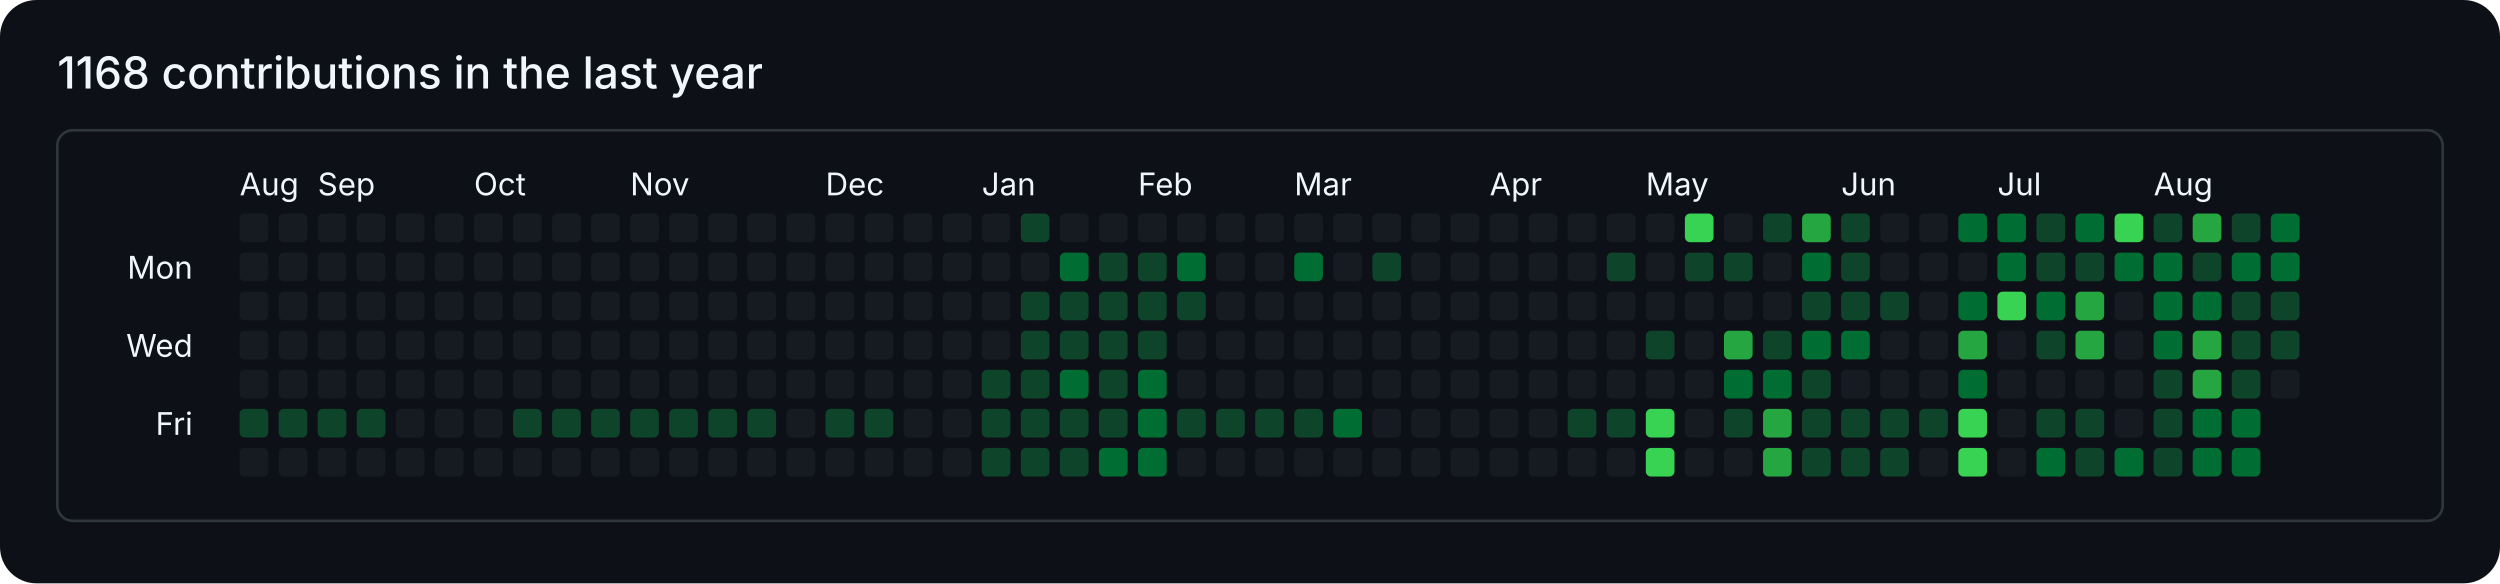
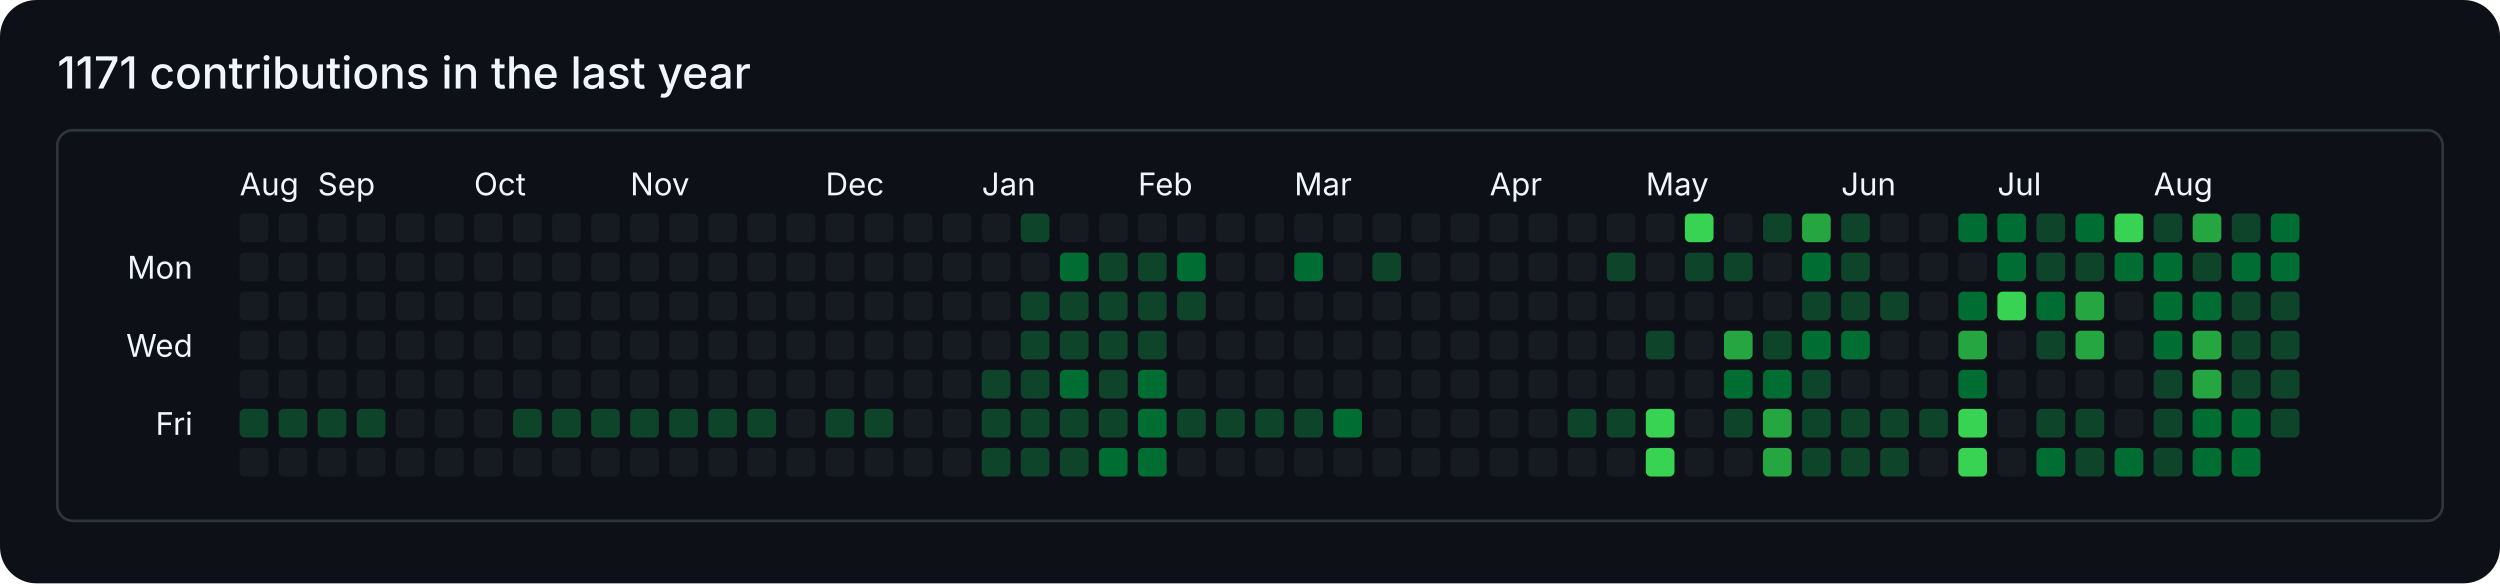
<svg xmlns="http://www.w3.org/2000/svg" width="1200" height="280" viewBox="0 0 960 224" fill="none" role="img" aria-label="AleksZyro GitHub contribution calendar">
  <style>
    .title { font: 500 17px -apple-system, BlinkMacSystemFont, 'Segoe UI', sans-serif; fill: #f0f6fc; }
    .month-label, .weekday-label, .legend, .hint { font: 400 12px -apple-system, BlinkMacSystemFont, 'Segoe UI', sans-serif; fill: #f0f6fc; }
    .hint, .legend-muted { fill: #8b949e; }
    .day-cell { shape-rendering: geometricPrecision; }
  </style>
  <rect width="960" height="224" rx="14" fill="#0d1117" />
-   <text x="22" y="34" class="title">1168 contributions in the last year</text>
+   <text x="22" y="34" class="title">1171 contributions in the last year</text>
  <rect x="22" y="50" width="916" height="150" rx="6" fill="none" stroke="#30363d" />
  <text x="92" y="75" class="month-label">Aug</text>
  <text x="122" y="75" class="month-label">Sep</text>
  <text x="182" y="75" class="month-label">Oct</text>
  <text x="242" y="75" class="month-label">Nov</text>
  <text x="317" y="75" class="month-label">Dec</text>
  <text x="377" y="75" class="month-label">Jan</text>
  <text x="437" y="75" class="month-label">Feb</text>
  <text x="497" y="75" class="month-label">Mar</text>
  <text x="572" y="75" class="month-label">Apr</text>
  <text x="632" y="75" class="month-label">May</text>
  <text x="707" y="75" class="month-label">Jun</text>
  <text x="767" y="75" class="month-label">Jul</text>
  <text x="827" y="75" class="month-label">Aug</text>
  <text x="74" y="107" class="weekday-label" text-anchor="end">Mon</text>
  <text x="74" y="137" class="weekday-label" text-anchor="end">Wed</text>
  <text x="74" y="167" class="weekday-label" text-anchor="end">Fri</text>
  <rect class="day-cell" x="92" y="82" width="11" height="11" rx="2" fill="#161b22" />
  <rect class="day-cell" x="92" y="97" width="11" height="11" rx="2" fill="#161b22" />
  <rect class="day-cell" x="92" y="112" width="11" height="11" rx="2" fill="#161b22" />
  <rect class="day-cell" x="92" y="127" width="11" height="11" rx="2" fill="#161b22" />
  <rect class="day-cell" x="92" y="142" width="11" height="11" rx="2" fill="#161b22" />
  <rect class="day-cell" x="92" y="157" width="11" height="11" rx="2" fill="#0e4429" />
  <rect class="day-cell" x="92" y="172" width="11" height="11" rx="2" fill="#161b22" />
  <rect class="day-cell" x="107" y="82" width="11" height="11" rx="2" fill="#161b22" />
  <rect class="day-cell" x="107" y="97" width="11" height="11" rx="2" fill="#161b22" />
  <rect class="day-cell" x="107" y="112" width="11" height="11" rx="2" fill="#161b22" />
  <rect class="day-cell" x="107" y="127" width="11" height="11" rx="2" fill="#161b22" />
  <rect class="day-cell" x="107" y="142" width="11" height="11" rx="2" fill="#161b22" />
  <rect class="day-cell" x="107" y="157" width="11" height="11" rx="2" fill="#0e4429" />
  <rect class="day-cell" x="107" y="172" width="11" height="11" rx="2" fill="#161b22" />
  <rect class="day-cell" x="122" y="82" width="11" height="11" rx="2" fill="#161b22" />
  <rect class="day-cell" x="122" y="97" width="11" height="11" rx="2" fill="#161b22" />
  <rect class="day-cell" x="122" y="112" width="11" height="11" rx="2" fill="#161b22" />
  <rect class="day-cell" x="122" y="127" width="11" height="11" rx="2" fill="#161b22" />
  <rect class="day-cell" x="122" y="142" width="11" height="11" rx="2" fill="#161b22" />
  <rect class="day-cell" x="122" y="157" width="11" height="11" rx="2" fill="#0e4429" />
  <rect class="day-cell" x="122" y="172" width="11" height="11" rx="2" fill="#161b22" />
  <rect class="day-cell" x="137" y="82" width="11" height="11" rx="2" fill="#161b22" />
  <rect class="day-cell" x="137" y="97" width="11" height="11" rx="2" fill="#161b22" />
  <rect class="day-cell" x="137" y="112" width="11" height="11" rx="2" fill="#161b22" />
  <rect class="day-cell" x="137" y="127" width="11" height="11" rx="2" fill="#161b22" />
  <rect class="day-cell" x="137" y="142" width="11" height="11" rx="2" fill="#161b22" />
  <rect class="day-cell" x="137" y="157" width="11" height="11" rx="2" fill="#0e4429" />
  <rect class="day-cell" x="137" y="172" width="11" height="11" rx="2" fill="#161b22" />
  <rect class="day-cell" x="152" y="82" width="11" height="11" rx="2" fill="#161b22" />
  <rect class="day-cell" x="152" y="97" width="11" height="11" rx="2" fill="#161b22" />
  <rect class="day-cell" x="152" y="112" width="11" height="11" rx="2" fill="#161b22" />
  <rect class="day-cell" x="152" y="127" width="11" height="11" rx="2" fill="#161b22" />
  <rect class="day-cell" x="152" y="142" width="11" height="11" rx="2" fill="#161b22" />
  <rect class="day-cell" x="152" y="157" width="11" height="11" rx="2" fill="#161b22" />
  <rect class="day-cell" x="152" y="172" width="11" height="11" rx="2" fill="#161b22" />
  <rect class="day-cell" x="167" y="82" width="11" height="11" rx="2" fill="#161b22" />
  <rect class="day-cell" x="167" y="97" width="11" height="11" rx="2" fill="#161b22" />
  <rect class="day-cell" x="167" y="112" width="11" height="11" rx="2" fill="#161b22" />
  <rect class="day-cell" x="167" y="127" width="11" height="11" rx="2" fill="#161b22" />
  <rect class="day-cell" x="167" y="142" width="11" height="11" rx="2" fill="#161b22" />
  <rect class="day-cell" x="167" y="157" width="11" height="11" rx="2" fill="#161b22" />
  <rect class="day-cell" x="167" y="172" width="11" height="11" rx="2" fill="#161b22" />
  <rect class="day-cell" x="182" y="82" width="11" height="11" rx="2" fill="#161b22" />
  <rect class="day-cell" x="182" y="97" width="11" height="11" rx="2" fill="#161b22" />
  <rect class="day-cell" x="182" y="112" width="11" height="11" rx="2" fill="#161b22" />
  <rect class="day-cell" x="182" y="127" width="11" height="11" rx="2" fill="#161b22" />
  <rect class="day-cell" x="182" y="142" width="11" height="11" rx="2" fill="#161b22" />
  <rect class="day-cell" x="182" y="157" width="11" height="11" rx="2" fill="#161b22" />
  <rect class="day-cell" x="182" y="172" width="11" height="11" rx="2" fill="#161b22" />
  <rect class="day-cell" x="197" y="82" width="11" height="11" rx="2" fill="#161b22" />
  <rect class="day-cell" x="197" y="97" width="11" height="11" rx="2" fill="#161b22" />
  <rect class="day-cell" x="197" y="112" width="11" height="11" rx="2" fill="#161b22" />
  <rect class="day-cell" x="197" y="127" width="11" height="11" rx="2" fill="#161b22" />
  <rect class="day-cell" x="197" y="142" width="11" height="11" rx="2" fill="#161b22" />
  <rect class="day-cell" x="197" y="157" width="11" height="11" rx="2" fill="#0e4429" />
  <rect class="day-cell" x="197" y="172" width="11" height="11" rx="2" fill="#161b22" />
  <rect class="day-cell" x="212" y="82" width="11" height="11" rx="2" fill="#161b22" />
  <rect class="day-cell" x="212" y="97" width="11" height="11" rx="2" fill="#161b22" />
  <rect class="day-cell" x="212" y="112" width="11" height="11" rx="2" fill="#161b22" />
  <rect class="day-cell" x="212" y="127" width="11" height="11" rx="2" fill="#161b22" />
  <rect class="day-cell" x="212" y="142" width="11" height="11" rx="2" fill="#161b22" />
  <rect class="day-cell" x="212" y="157" width="11" height="11" rx="2" fill="#0e4429" />
  <rect class="day-cell" x="212" y="172" width="11" height="11" rx="2" fill="#161b22" />
  <rect class="day-cell" x="227" y="82" width="11" height="11" rx="2" fill="#161b22" />
  <rect class="day-cell" x="227" y="97" width="11" height="11" rx="2" fill="#161b22" />
  <rect class="day-cell" x="227" y="112" width="11" height="11" rx="2" fill="#161b22" />
  <rect class="day-cell" x="227" y="127" width="11" height="11" rx="2" fill="#161b22" />
  <rect class="day-cell" x="227" y="142" width="11" height="11" rx="2" fill="#161b22" />
  <rect class="day-cell" x="227" y="157" width="11" height="11" rx="2" fill="#0e4429" />
  <rect class="day-cell" x="227" y="172" width="11" height="11" rx="2" fill="#161b22" />
  <rect class="day-cell" x="242" y="82" width="11" height="11" rx="2" fill="#161b22" />
  <rect class="day-cell" x="242" y="97" width="11" height="11" rx="2" fill="#161b22" />
  <rect class="day-cell" x="242" y="112" width="11" height="11" rx="2" fill="#161b22" />
  <rect class="day-cell" x="242" y="127" width="11" height="11" rx="2" fill="#161b22" />
  <rect class="day-cell" x="242" y="142" width="11" height="11" rx="2" fill="#161b22" />
  <rect class="day-cell" x="242" y="157" width="11" height="11" rx="2" fill="#0e4429" />
  <rect class="day-cell" x="242" y="172" width="11" height="11" rx="2" fill="#161b22" />
  <rect class="day-cell" x="257" y="82" width="11" height="11" rx="2" fill="#161b22" />
  <rect class="day-cell" x="257" y="97" width="11" height="11" rx="2" fill="#161b22" />
  <rect class="day-cell" x="257" y="112" width="11" height="11" rx="2" fill="#161b22" />
  <rect class="day-cell" x="257" y="127" width="11" height="11" rx="2" fill="#161b22" />
  <rect class="day-cell" x="257" y="142" width="11" height="11" rx="2" fill="#161b22" />
  <rect class="day-cell" x="257" y="157" width="11" height="11" rx="2" fill="#0e4429" />
  <rect class="day-cell" x="257" y="172" width="11" height="11" rx="2" fill="#161b22" />
  <rect class="day-cell" x="272" y="82" width="11" height="11" rx="2" fill="#161b22" />
  <rect class="day-cell" x="272" y="97" width="11" height="11" rx="2" fill="#161b22" />
  <rect class="day-cell" x="272" y="112" width="11" height="11" rx="2" fill="#161b22" />
  <rect class="day-cell" x="272" y="127" width="11" height="11" rx="2" fill="#161b22" />
  <rect class="day-cell" x="272" y="142" width="11" height="11" rx="2" fill="#161b22" />
  <rect class="day-cell" x="272" y="157" width="11" height="11" rx="2" fill="#0e4429" />
  <rect class="day-cell" x="272" y="172" width="11" height="11" rx="2" fill="#161b22" />
  <rect class="day-cell" x="287" y="82" width="11" height="11" rx="2" fill="#161b22" />
  <rect class="day-cell" x="287" y="97" width="11" height="11" rx="2" fill="#161b22" />
  <rect class="day-cell" x="287" y="112" width="11" height="11" rx="2" fill="#161b22" />
  <rect class="day-cell" x="287" y="127" width="11" height="11" rx="2" fill="#161b22" />
  <rect class="day-cell" x="287" y="142" width="11" height="11" rx="2" fill="#161b22" />
  <rect class="day-cell" x="287" y="157" width="11" height="11" rx="2" fill="#0e4429" />
  <rect class="day-cell" x="287" y="172" width="11" height="11" rx="2" fill="#161b22" />
  <rect class="day-cell" x="302" y="82" width="11" height="11" rx="2" fill="#161b22" />
  <rect class="day-cell" x="302" y="97" width="11" height="11" rx="2" fill="#161b22" />
  <rect class="day-cell" x="302" y="112" width="11" height="11" rx="2" fill="#161b22" />
  <rect class="day-cell" x="302" y="127" width="11" height="11" rx="2" fill="#161b22" />
  <rect class="day-cell" x="302" y="142" width="11" height="11" rx="2" fill="#161b22" />
  <rect class="day-cell" x="302" y="157" width="11" height="11" rx="2" fill="#161b22" />
  <rect class="day-cell" x="302" y="172" width="11" height="11" rx="2" fill="#161b22" />
  <rect class="day-cell" x="317" y="82" width="11" height="11" rx="2" fill="#161b22" />
  <rect class="day-cell" x="317" y="97" width="11" height="11" rx="2" fill="#161b22" />
  <rect class="day-cell" x="317" y="112" width="11" height="11" rx="2" fill="#161b22" />
  <rect class="day-cell" x="317" y="127" width="11" height="11" rx="2" fill="#161b22" />
  <rect class="day-cell" x="317" y="142" width="11" height="11" rx="2" fill="#161b22" />
  <rect class="day-cell" x="317" y="157" width="11" height="11" rx="2" fill="#0e4429" />
  <rect class="day-cell" x="317" y="172" width="11" height="11" rx="2" fill="#161b22" />
  <rect class="day-cell" x="332" y="82" width="11" height="11" rx="2" fill="#161b22" />
  <rect class="day-cell" x="332" y="97" width="11" height="11" rx="2" fill="#161b22" />
  <rect class="day-cell" x="332" y="112" width="11" height="11" rx="2" fill="#161b22" />
  <rect class="day-cell" x="332" y="127" width="11" height="11" rx="2" fill="#161b22" />
  <rect class="day-cell" x="332" y="142" width="11" height="11" rx="2" fill="#161b22" />
  <rect class="day-cell" x="332" y="157" width="11" height="11" rx="2" fill="#0e4429" />
  <rect class="day-cell" x="332" y="172" width="11" height="11" rx="2" fill="#161b22" />
  <rect class="day-cell" x="347" y="82" width="11" height="11" rx="2" fill="#161b22" />
  <rect class="day-cell" x="347" y="97" width="11" height="11" rx="2" fill="#161b22" />
  <rect class="day-cell" x="347" y="112" width="11" height="11" rx="2" fill="#161b22" />
  <rect class="day-cell" x="347" y="127" width="11" height="11" rx="2" fill="#161b22" />
  <rect class="day-cell" x="347" y="142" width="11" height="11" rx="2" fill="#161b22" />
  <rect class="day-cell" x="347" y="157" width="11" height="11" rx="2" fill="#161b22" />
  <rect class="day-cell" x="347" y="172" width="11" height="11" rx="2" fill="#161b22" />
  <rect class="day-cell" x="362" y="82" width="11" height="11" rx="2" fill="#161b22" />
  <rect class="day-cell" x="362" y="97" width="11" height="11" rx="2" fill="#161b22" />
  <rect class="day-cell" x="362" y="112" width="11" height="11" rx="2" fill="#161b22" />
  <rect class="day-cell" x="362" y="127" width="11" height="11" rx="2" fill="#161b22" />
  <rect class="day-cell" x="362" y="142" width="11" height="11" rx="2" fill="#161b22" />
  <rect class="day-cell" x="362" y="157" width="11" height="11" rx="2" fill="#161b22" />
  <rect class="day-cell" x="362" y="172" width="11" height="11" rx="2" fill="#161b22" />
  <rect class="day-cell" x="377" y="82" width="11" height="11" rx="2" fill="#161b22" />
  <rect class="day-cell" x="377" y="97" width="11" height="11" rx="2" fill="#161b22" />
  <rect class="day-cell" x="377" y="112" width="11" height="11" rx="2" fill="#161b22" />
  <rect class="day-cell" x="377" y="127" width="11" height="11" rx="2" fill="#161b22" />
  <rect class="day-cell" x="377" y="142" width="11" height="11" rx="2" fill="#0e4429" />
  <rect class="day-cell" x="377" y="157" width="11" height="11" rx="2" fill="#0e4429" />
  <rect class="day-cell" x="377" y="172" width="11" height="11" rx="2" fill="#0e4429" />
  <rect class="day-cell" x="392" y="82" width="11" height="11" rx="2" fill="#0e4429" />
  <rect class="day-cell" x="392" y="97" width="11" height="11" rx="2" fill="#161b22" />
  <rect class="day-cell" x="392" y="112" width="11" height="11" rx="2" fill="#0e4429" />
  <rect class="day-cell" x="392" y="127" width="11" height="11" rx="2" fill="#0e4429" />
  <rect class="day-cell" x="392" y="142" width="11" height="11" rx="2" fill="#0e4429" />
  <rect class="day-cell" x="392" y="157" width="11" height="11" rx="2" fill="#0e4429" />
  <rect class="day-cell" x="392" y="172" width="11" height="11" rx="2" fill="#0e4429" />
  <rect class="day-cell" x="407" y="82" width="11" height="11" rx="2" fill="#161b22" />
  <rect class="day-cell" x="407" y="97" width="11" height="11" rx="2" fill="#006d32" />
  <rect class="day-cell" x="407" y="112" width="11" height="11" rx="2" fill="#0e4429" />
  <rect class="day-cell" x="407" y="127" width="11" height="11" rx="2" fill="#0e4429" />
  <rect class="day-cell" x="407" y="142" width="11" height="11" rx="2" fill="#006d32" />
  <rect class="day-cell" x="407" y="157" width="11" height="11" rx="2" fill="#0e4429" />
  <rect class="day-cell" x="407" y="172" width="11" height="11" rx="2" fill="#0e4429" />
  <rect class="day-cell" x="422" y="82" width="11" height="11" rx="2" fill="#161b22" />
  <rect class="day-cell" x="422" y="97" width="11" height="11" rx="2" fill="#0e4429" />
  <rect class="day-cell" x="422" y="112" width="11" height="11" rx="2" fill="#0e4429" />
  <rect class="day-cell" x="422" y="127" width="11" height="11" rx="2" fill="#0e4429" />
  <rect class="day-cell" x="422" y="142" width="11" height="11" rx="2" fill="#0e4429" />
  <rect class="day-cell" x="422" y="157" width="11" height="11" rx="2" fill="#0e4429" />
  <rect class="day-cell" x="422" y="172" width="11" height="11" rx="2" fill="#006d32" />
  <rect class="day-cell" x="437" y="82" width="11" height="11" rx="2" fill="#161b22" />
  <rect class="day-cell" x="437" y="97" width="11" height="11" rx="2" fill="#0e4429" />
  <rect class="day-cell" x="437" y="112" width="11" height="11" rx="2" fill="#0e4429" />
  <rect class="day-cell" x="437" y="127" width="11" height="11" rx="2" fill="#0e4429" />
  <rect class="day-cell" x="437" y="142" width="11" height="11" rx="2" fill="#006d32" />
  <rect class="day-cell" x="437" y="157" width="11" height="11" rx="2" fill="#006d32" />
  <rect class="day-cell" x="437" y="172" width="11" height="11" rx="2" fill="#006d32" />
  <rect class="day-cell" x="452" y="82" width="11" height="11" rx="2" fill="#161b22" />
  <rect class="day-cell" x="452" y="97" width="11" height="11" rx="2" fill="#006d32" />
  <rect class="day-cell" x="452" y="112" width="11" height="11" rx="2" fill="#0e4429" />
  <rect class="day-cell" x="452" y="127" width="11" height="11" rx="2" fill="#161b22" />
  <rect class="day-cell" x="452" y="142" width="11" height="11" rx="2" fill="#161b22" />
  <rect class="day-cell" x="452" y="157" width="11" height="11" rx="2" fill="#0e4429" />
  <rect class="day-cell" x="452" y="172" width="11" height="11" rx="2" fill="#161b22" />
  <rect class="day-cell" x="467" y="82" width="11" height="11" rx="2" fill="#161b22" />
  <rect class="day-cell" x="467" y="97" width="11" height="11" rx="2" fill="#161b22" />
  <rect class="day-cell" x="467" y="112" width="11" height="11" rx="2" fill="#161b22" />
  <rect class="day-cell" x="467" y="127" width="11" height="11" rx="2" fill="#161b22" />
  <rect class="day-cell" x="467" y="142" width="11" height="11" rx="2" fill="#161b22" />
  <rect class="day-cell" x="467" y="157" width="11" height="11" rx="2" fill="#0e4429" />
  <rect class="day-cell" x="467" y="172" width="11" height="11" rx="2" fill="#161b22" />
  <rect class="day-cell" x="482" y="82" width="11" height="11" rx="2" fill="#161b22" />
  <rect class="day-cell" x="482" y="97" width="11" height="11" rx="2" fill="#161b22" />
  <rect class="day-cell" x="482" y="112" width="11" height="11" rx="2" fill="#161b22" />
  <rect class="day-cell" x="482" y="127" width="11" height="11" rx="2" fill="#161b22" />
  <rect class="day-cell" x="482" y="142" width="11" height="11" rx="2" fill="#161b22" />
  <rect class="day-cell" x="482" y="157" width="11" height="11" rx="2" fill="#0e4429" />
  <rect class="day-cell" x="482" y="172" width="11" height="11" rx="2" fill="#161b22" />
  <rect class="day-cell" x="497" y="82" width="11" height="11" rx="2" fill="#161b22" />
  <rect class="day-cell" x="497" y="97" width="11" height="11" rx="2" fill="#006d32" />
  <rect class="day-cell" x="497" y="112" width="11" height="11" rx="2" fill="#161b22" />
  <rect class="day-cell" x="497" y="127" width="11" height="11" rx="2" fill="#161b22" />
  <rect class="day-cell" x="497" y="142" width="11" height="11" rx="2" fill="#161b22" />
  <rect class="day-cell" x="497" y="157" width="11" height="11" rx="2" fill="#0e4429" />
  <rect class="day-cell" x="497" y="172" width="11" height="11" rx="2" fill="#161b22" />
  <rect class="day-cell" x="512" y="82" width="11" height="11" rx="2" fill="#161b22" />
  <rect class="day-cell" x="512" y="97" width="11" height="11" rx="2" fill="#161b22" />
  <rect class="day-cell" x="512" y="112" width="11" height="11" rx="2" fill="#161b22" />
  <rect class="day-cell" x="512" y="127" width="11" height="11" rx="2" fill="#161b22" />
  <rect class="day-cell" x="512" y="142" width="11" height="11" rx="2" fill="#161b22" />
  <rect class="day-cell" x="512" y="157" width="11" height="11" rx="2" fill="#006d32" />
  <rect class="day-cell" x="512" y="172" width="11" height="11" rx="2" fill="#161b22" />
  <rect class="day-cell" x="527" y="82" width="11" height="11" rx="2" fill="#161b22" />
  <rect class="day-cell" x="527" y="97" width="11" height="11" rx="2" fill="#0e4429" />
  <rect class="day-cell" x="527" y="112" width="11" height="11" rx="2" fill="#161b22" />
  <rect class="day-cell" x="527" y="127" width="11" height="11" rx="2" fill="#161b22" />
  <rect class="day-cell" x="527" y="142" width="11" height="11" rx="2" fill="#161b22" />
  <rect class="day-cell" x="527" y="157" width="11" height="11" rx="2" fill="#161b22" />
  <rect class="day-cell" x="527" y="172" width="11" height="11" rx="2" fill="#161b22" />
  <rect class="day-cell" x="542" y="82" width="11" height="11" rx="2" fill="#161b22" />
  <rect class="day-cell" x="542" y="97" width="11" height="11" rx="2" fill="#161b22" />
  <rect class="day-cell" x="542" y="112" width="11" height="11" rx="2" fill="#161b22" />
  <rect class="day-cell" x="542" y="127" width="11" height="11" rx="2" fill="#161b22" />
  <rect class="day-cell" x="542" y="142" width="11" height="11" rx="2" fill="#161b22" />
  <rect class="day-cell" x="542" y="157" width="11" height="11" rx="2" fill="#161b22" />
  <rect class="day-cell" x="542" y="172" width="11" height="11" rx="2" fill="#161b22" />
  <rect class="day-cell" x="557" y="82" width="11" height="11" rx="2" fill="#161b22" />
  <rect class="day-cell" x="557" y="97" width="11" height="11" rx="2" fill="#161b22" />
  <rect class="day-cell" x="557" y="112" width="11" height="11" rx="2" fill="#161b22" />
  <rect class="day-cell" x="557" y="127" width="11" height="11" rx="2" fill="#161b22" />
  <rect class="day-cell" x="557" y="142" width="11" height="11" rx="2" fill="#161b22" />
  <rect class="day-cell" x="557" y="157" width="11" height="11" rx="2" fill="#161b22" />
  <rect class="day-cell" x="557" y="172" width="11" height="11" rx="2" fill="#161b22" />
  <rect class="day-cell" x="572" y="82" width="11" height="11" rx="2" fill="#161b22" />
  <rect class="day-cell" x="572" y="97" width="11" height="11" rx="2" fill="#161b22" />
  <rect class="day-cell" x="572" y="112" width="11" height="11" rx="2" fill="#161b22" />
  <rect class="day-cell" x="572" y="127" width="11" height="11" rx="2" fill="#161b22" />
  <rect class="day-cell" x="572" y="142" width="11" height="11" rx="2" fill="#161b22" />
  <rect class="day-cell" x="572" y="157" width="11" height="11" rx="2" fill="#161b22" />
  <rect class="day-cell" x="572" y="172" width="11" height="11" rx="2" fill="#161b22" />
  <rect class="day-cell" x="587" y="82" width="11" height="11" rx="2" fill="#161b22" />
  <rect class="day-cell" x="587" y="97" width="11" height="11" rx="2" fill="#161b22" />
  <rect class="day-cell" x="587" y="112" width="11" height="11" rx="2" fill="#161b22" />
  <rect class="day-cell" x="587" y="127" width="11" height="11" rx="2" fill="#161b22" />
  <rect class="day-cell" x="587" y="142" width="11" height="11" rx="2" fill="#161b22" />
  <rect class="day-cell" x="587" y="157" width="11" height="11" rx="2" fill="#161b22" />
  <rect class="day-cell" x="587" y="172" width="11" height="11" rx="2" fill="#161b22" />
  <rect class="day-cell" x="602" y="82" width="11" height="11" rx="2" fill="#161b22" />
  <rect class="day-cell" x="602" y="97" width="11" height="11" rx="2" fill="#161b22" />
  <rect class="day-cell" x="602" y="112" width="11" height="11" rx="2" fill="#161b22" />
  <rect class="day-cell" x="602" y="127" width="11" height="11" rx="2" fill="#161b22" />
  <rect class="day-cell" x="602" y="142" width="11" height="11" rx="2" fill="#161b22" />
  <rect class="day-cell" x="602" y="157" width="11" height="11" rx="2" fill="#0e4429" />
  <rect class="day-cell" x="602" y="172" width="11" height="11" rx="2" fill="#161b22" />
  <rect class="day-cell" x="617" y="82" width="11" height="11" rx="2" fill="#161b22" />
  <rect class="day-cell" x="617" y="97" width="11" height="11" rx="2" fill="#0e4429" />
  <rect class="day-cell" x="617" y="112" width="11" height="11" rx="2" fill="#161b22" />
  <rect class="day-cell" x="617" y="127" width="11" height="11" rx="2" fill="#161b22" />
  <rect class="day-cell" x="617" y="142" width="11" height="11" rx="2" fill="#161b22" />
  <rect class="day-cell" x="617" y="157" width="11" height="11" rx="2" fill="#0e4429" />
  <rect class="day-cell" x="617" y="172" width="11" height="11" rx="2" fill="#161b22" />
  <rect class="day-cell" x="632" y="82" width="11" height="11" rx="2" fill="#161b22" />
  <rect class="day-cell" x="632" y="97" width="11" height="11" rx="2" fill="#161b22" />
  <rect class="day-cell" x="632" y="112" width="11" height="11" rx="2" fill="#161b22" />
  <rect class="day-cell" x="632" y="127" width="11" height="11" rx="2" fill="#0e4429" />
  <rect class="day-cell" x="632" y="142" width="11" height="11" rx="2" fill="#161b22" />
  <rect class="day-cell" x="632" y="157" width="11" height="11" rx="2" fill="#39d353" />
  <rect class="day-cell" x="632" y="172" width="11" height="11" rx="2" fill="#39d353" />
  <rect class="day-cell" x="647" y="82" width="11" height="11" rx="2" fill="#39d353" />
  <rect class="day-cell" x="647" y="97" width="11" height="11" rx="2" fill="#0e4429" />
  <rect class="day-cell" x="647" y="112" width="11" height="11" rx="2" fill="#161b22" />
  <rect class="day-cell" x="647" y="127" width="11" height="11" rx="2" fill="#161b22" />
  <rect class="day-cell" x="647" y="142" width="11" height="11" rx="2" fill="#161b22" />
  <rect class="day-cell" x="647" y="157" width="11" height="11" rx="2" fill="#161b22" />
  <rect class="day-cell" x="647" y="172" width="11" height="11" rx="2" fill="#161b22" />
  <rect class="day-cell" x="662" y="82" width="11" height="11" rx="2" fill="#161b22" />
  <rect class="day-cell" x="662" y="97" width="11" height="11" rx="2" fill="#0e4429" />
  <rect class="day-cell" x="662" y="112" width="11" height="11" rx="2" fill="#161b22" />
  <rect class="day-cell" x="662" y="127" width="11" height="11" rx="2" fill="#26a641" />
  <rect class="day-cell" x="662" y="142" width="11" height="11" rx="2" fill="#006d32" />
  <rect class="day-cell" x="662" y="157" width="11" height="11" rx="2" fill="#0e4429" />
  <rect class="day-cell" x="662" y="172" width="11" height="11" rx="2" fill="#161b22" />
  <rect class="day-cell" x="677" y="82" width="11" height="11" rx="2" fill="#0e4429" />
  <rect class="day-cell" x="677" y="97" width="11" height="11" rx="2" fill="#161b22" />
  <rect class="day-cell" x="677" y="112" width="11" height="11" rx="2" fill="#161b22" />
  <rect class="day-cell" x="677" y="127" width="11" height="11" rx="2" fill="#0e4429" />
  <rect class="day-cell" x="677" y="142" width="11" height="11" rx="2" fill="#006d32" />
  <rect class="day-cell" x="677" y="157" width="11" height="11" rx="2" fill="#26a641" />
  <rect class="day-cell" x="677" y="172" width="11" height="11" rx="2" fill="#26a641" />
  <rect class="day-cell" x="692" y="82" width="11" height="11" rx="2" fill="#26a641" />
  <rect class="day-cell" x="692" y="97" width="11" height="11" rx="2" fill="#006d32" />
  <rect class="day-cell" x="692" y="112" width="11" height="11" rx="2" fill="#0e4429" />
  <rect class="day-cell" x="692" y="127" width="11" height="11" rx="2" fill="#006d32" />
  <rect class="day-cell" x="692" y="142" width="11" height="11" rx="2" fill="#0e4429" />
  <rect class="day-cell" x="692" y="157" width="11" height="11" rx="2" fill="#0e4429" />
  <rect class="day-cell" x="692" y="172" width="11" height="11" rx="2" fill="#0e4429" />
  <rect class="day-cell" x="707" y="82" width="11" height="11" rx="2" fill="#0e4429" />
  <rect class="day-cell" x="707" y="97" width="11" height="11" rx="2" fill="#0e4429" />
  <rect class="day-cell" x="707" y="112" width="11" height="11" rx="2" fill="#0e4429" />
  <rect class="day-cell" x="707" y="127" width="11" height="11" rx="2" fill="#006d32" />
  <rect class="day-cell" x="707" y="142" width="11" height="11" rx="2" fill="#161b22" />
  <rect class="day-cell" x="707" y="157" width="11" height="11" rx="2" fill="#0e4429" />
  <rect class="day-cell" x="707" y="172" width="11" height="11" rx="2" fill="#0e4429" />
  <rect class="day-cell" x="722" y="82" width="11" height="11" rx="2" fill="#161b22" />
  <rect class="day-cell" x="722" y="97" width="11" height="11" rx="2" fill="#161b22" />
  <rect class="day-cell" x="722" y="112" width="11" height="11" rx="2" fill="#0e4429" />
  <rect class="day-cell" x="722" y="127" width="11" height="11" rx="2" fill="#161b22" />
  <rect class="day-cell" x="722" y="142" width="11" height="11" rx="2" fill="#161b22" />
  <rect class="day-cell" x="722" y="157" width="11" height="11" rx="2" fill="#0e4429" />
  <rect class="day-cell" x="722" y="172" width="11" height="11" rx="2" fill="#0e4429" />
  <rect class="day-cell" x="737" y="82" width="11" height="11" rx="2" fill="#161b22" />
  <rect class="day-cell" x="737" y="97" width="11" height="11" rx="2" fill="#161b22" />
  <rect class="day-cell" x="737" y="112" width="11" height="11" rx="2" fill="#161b22" />
  <rect class="day-cell" x="737" y="127" width="11" height="11" rx="2" fill="#161b22" />
  <rect class="day-cell" x="737" y="142" width="11" height="11" rx="2" fill="#161b22" />
  <rect class="day-cell" x="737" y="157" width="11" height="11" rx="2" fill="#0e4429" />
  <rect class="day-cell" x="737" y="172" width="11" height="11" rx="2" fill="#161b22" />
  <rect class="day-cell" x="752" y="82" width="11" height="11" rx="2" fill="#006d32" />
  <rect class="day-cell" x="752" y="97" width="11" height="11" rx="2" fill="#161b22" />
  <rect class="day-cell" x="752" y="112" width="11" height="11" rx="2" fill="#006d32" />
  <rect class="day-cell" x="752" y="127" width="11" height="11" rx="2" fill="#26a641" />
  <rect class="day-cell" x="752" y="142" width="11" height="11" rx="2" fill="#006d32" />
  <rect class="day-cell" x="752" y="157" width="11" height="11" rx="2" fill="#39d353" />
  <rect class="day-cell" x="752" y="172" width="11" height="11" rx="2" fill="#39d353" />
  <rect class="day-cell" x="767" y="82" width="11" height="11" rx="2" fill="#006d32" />
  <rect class="day-cell" x="767" y="97" width="11" height="11" rx="2" fill="#006d32" />
  <rect class="day-cell" x="767" y="112" width="11" height="11" rx="2" fill="#39d353" />
  <rect class="day-cell" x="767" y="127" width="11" height="11" rx="2" fill="#161b22" />
  <rect class="day-cell" x="767" y="142" width="11" height="11" rx="2" fill="#161b22" />
  <rect class="day-cell" x="767" y="157" width="11" height="11" rx="2" fill="#161b22" />
  <rect class="day-cell" x="767" y="172" width="11" height="11" rx="2" fill="#161b22" />
  <rect class="day-cell" x="782" y="82" width="11" height="11" rx="2" fill="#0e4429" />
  <rect class="day-cell" x="782" y="97" width="11" height="11" rx="2" fill="#0e4429" />
  <rect class="day-cell" x="782" y="112" width="11" height="11" rx="2" fill="#006d32" />
  <rect class="day-cell" x="782" y="127" width="11" height="11" rx="2" fill="#0e4429" />
  <rect class="day-cell" x="782" y="142" width="11" height="11" rx="2" fill="#161b22" />
  <rect class="day-cell" x="782" y="157" width="11" height="11" rx="2" fill="#0e4429" />
  <rect class="day-cell" x="782" y="172" width="11" height="11" rx="2" fill="#006d32" />
  <rect class="day-cell" x="797" y="82" width="11" height="11" rx="2" fill="#006d32" />
  <rect class="day-cell" x="797" y="97" width="11" height="11" rx="2" fill="#0e4429" />
  <rect class="day-cell" x="797" y="112" width="11" height="11" rx="2" fill="#26a641" />
  <rect class="day-cell" x="797" y="127" width="11" height="11" rx="2" fill="#26a641" />
  <rect class="day-cell" x="797" y="142" width="11" height="11" rx="2" fill="#161b22" />
  <rect class="day-cell" x="797" y="157" width="11" height="11" rx="2" fill="#0e4429" />
  <rect class="day-cell" x="797" y="172" width="11" height="11" rx="2" fill="#0e4429" />
  <rect class="day-cell" x="812" y="82" width="11" height="11" rx="2" fill="#39d353" />
  <rect class="day-cell" x="812" y="97" width="11" height="11" rx="2" fill="#006d32" />
  <rect class="day-cell" x="812" y="112" width="11" height="11" rx="2" fill="#161b22" />
  <rect class="day-cell" x="812" y="127" width="11" height="11" rx="2" fill="#161b22" />
  <rect class="day-cell" x="812" y="142" width="11" height="11" rx="2" fill="#161b22" />
  <rect class="day-cell" x="812" y="157" width="11" height="11" rx="2" fill="#161b22" />
  <rect class="day-cell" x="812" y="172" width="11" height="11" rx="2" fill="#006d32" />
  <rect class="day-cell" x="827" y="82" width="11" height="11" rx="2" fill="#0e4429" />
  <rect class="day-cell" x="827" y="97" width="11" height="11" rx="2" fill="#006d32" />
  <rect class="day-cell" x="827" y="112" width="11" height="11" rx="2" fill="#006d32" />
  <rect class="day-cell" x="827" y="127" width="11" height="11" rx="2" fill="#006d32" />
  <rect class="day-cell" x="827" y="142" width="11" height="11" rx="2" fill="#0e4429" />
  <rect class="day-cell" x="827" y="157" width="11" height="11" rx="2" fill="#0e4429" />
  <rect class="day-cell" x="827" y="172" width="11" height="11" rx="2" fill="#0e4429" />
  <rect class="day-cell" x="842" y="82" width="11" height="11" rx="2" fill="#26a641" />
  <rect class="day-cell" x="842" y="97" width="11" height="11" rx="2" fill="#0e4429" />
  <rect class="day-cell" x="842" y="112" width="11" height="11" rx="2" fill="#006d32" />
  <rect class="day-cell" x="842" y="127" width="11" height="11" rx="2" fill="#26a641" />
  <rect class="day-cell" x="842" y="142" width="11" height="11" rx="2" fill="#26a641" />
  <rect class="day-cell" x="842" y="157" width="11" height="11" rx="2" fill="#006d32" />
  <rect class="day-cell" x="842" y="172" width="11" height="11" rx="2" fill="#006d32" />
  <rect class="day-cell" x="857" y="82" width="11" height="11" rx="2" fill="#0e4429" />
  <rect class="day-cell" x="857" y="97" width="11" height="11" rx="2" fill="#006d32" />
  <rect class="day-cell" x="857" y="112" width="11" height="11" rx="2" fill="#0e4429" />
  <rect class="day-cell" x="857" y="127" width="11" height="11" rx="2" fill="#0e4429" />
  <rect class="day-cell" x="857" y="142" width="11" height="11" rx="2" fill="#0e4429" />
  <rect class="day-cell" x="857" y="157" width="11" height="11" rx="2" fill="#006d32" />
  <rect class="day-cell" x="857" y="172" width="11" height="11" rx="2" fill="#006d32" />
  <rect class="day-cell" x="872" y="82" width="11" height="11" rx="2" fill="#006d32" />
  <rect class="day-cell" x="872" y="97" width="11" height="11" rx="2" fill="#006d32" />
  <rect class="day-cell" x="872" y="112" width="11" height="11" rx="2" fill="#0e4429" />
  <rect class="day-cell" x="872" y="127" width="11" height="11" rx="2" fill="#0e4429" />
-   <rect class="day-cell" x="872" y="142" width="11" height="11" rx="2" fill="#161b22" />
+   <rect class="day-cell" x="872" y="142" width="11" height="11" rx="2" fill="#0e4429" />
+   <rect class="day-cell" x="872" y="157" width="11" height="11" rx="2" fill="#0e4429" />
</svg>
